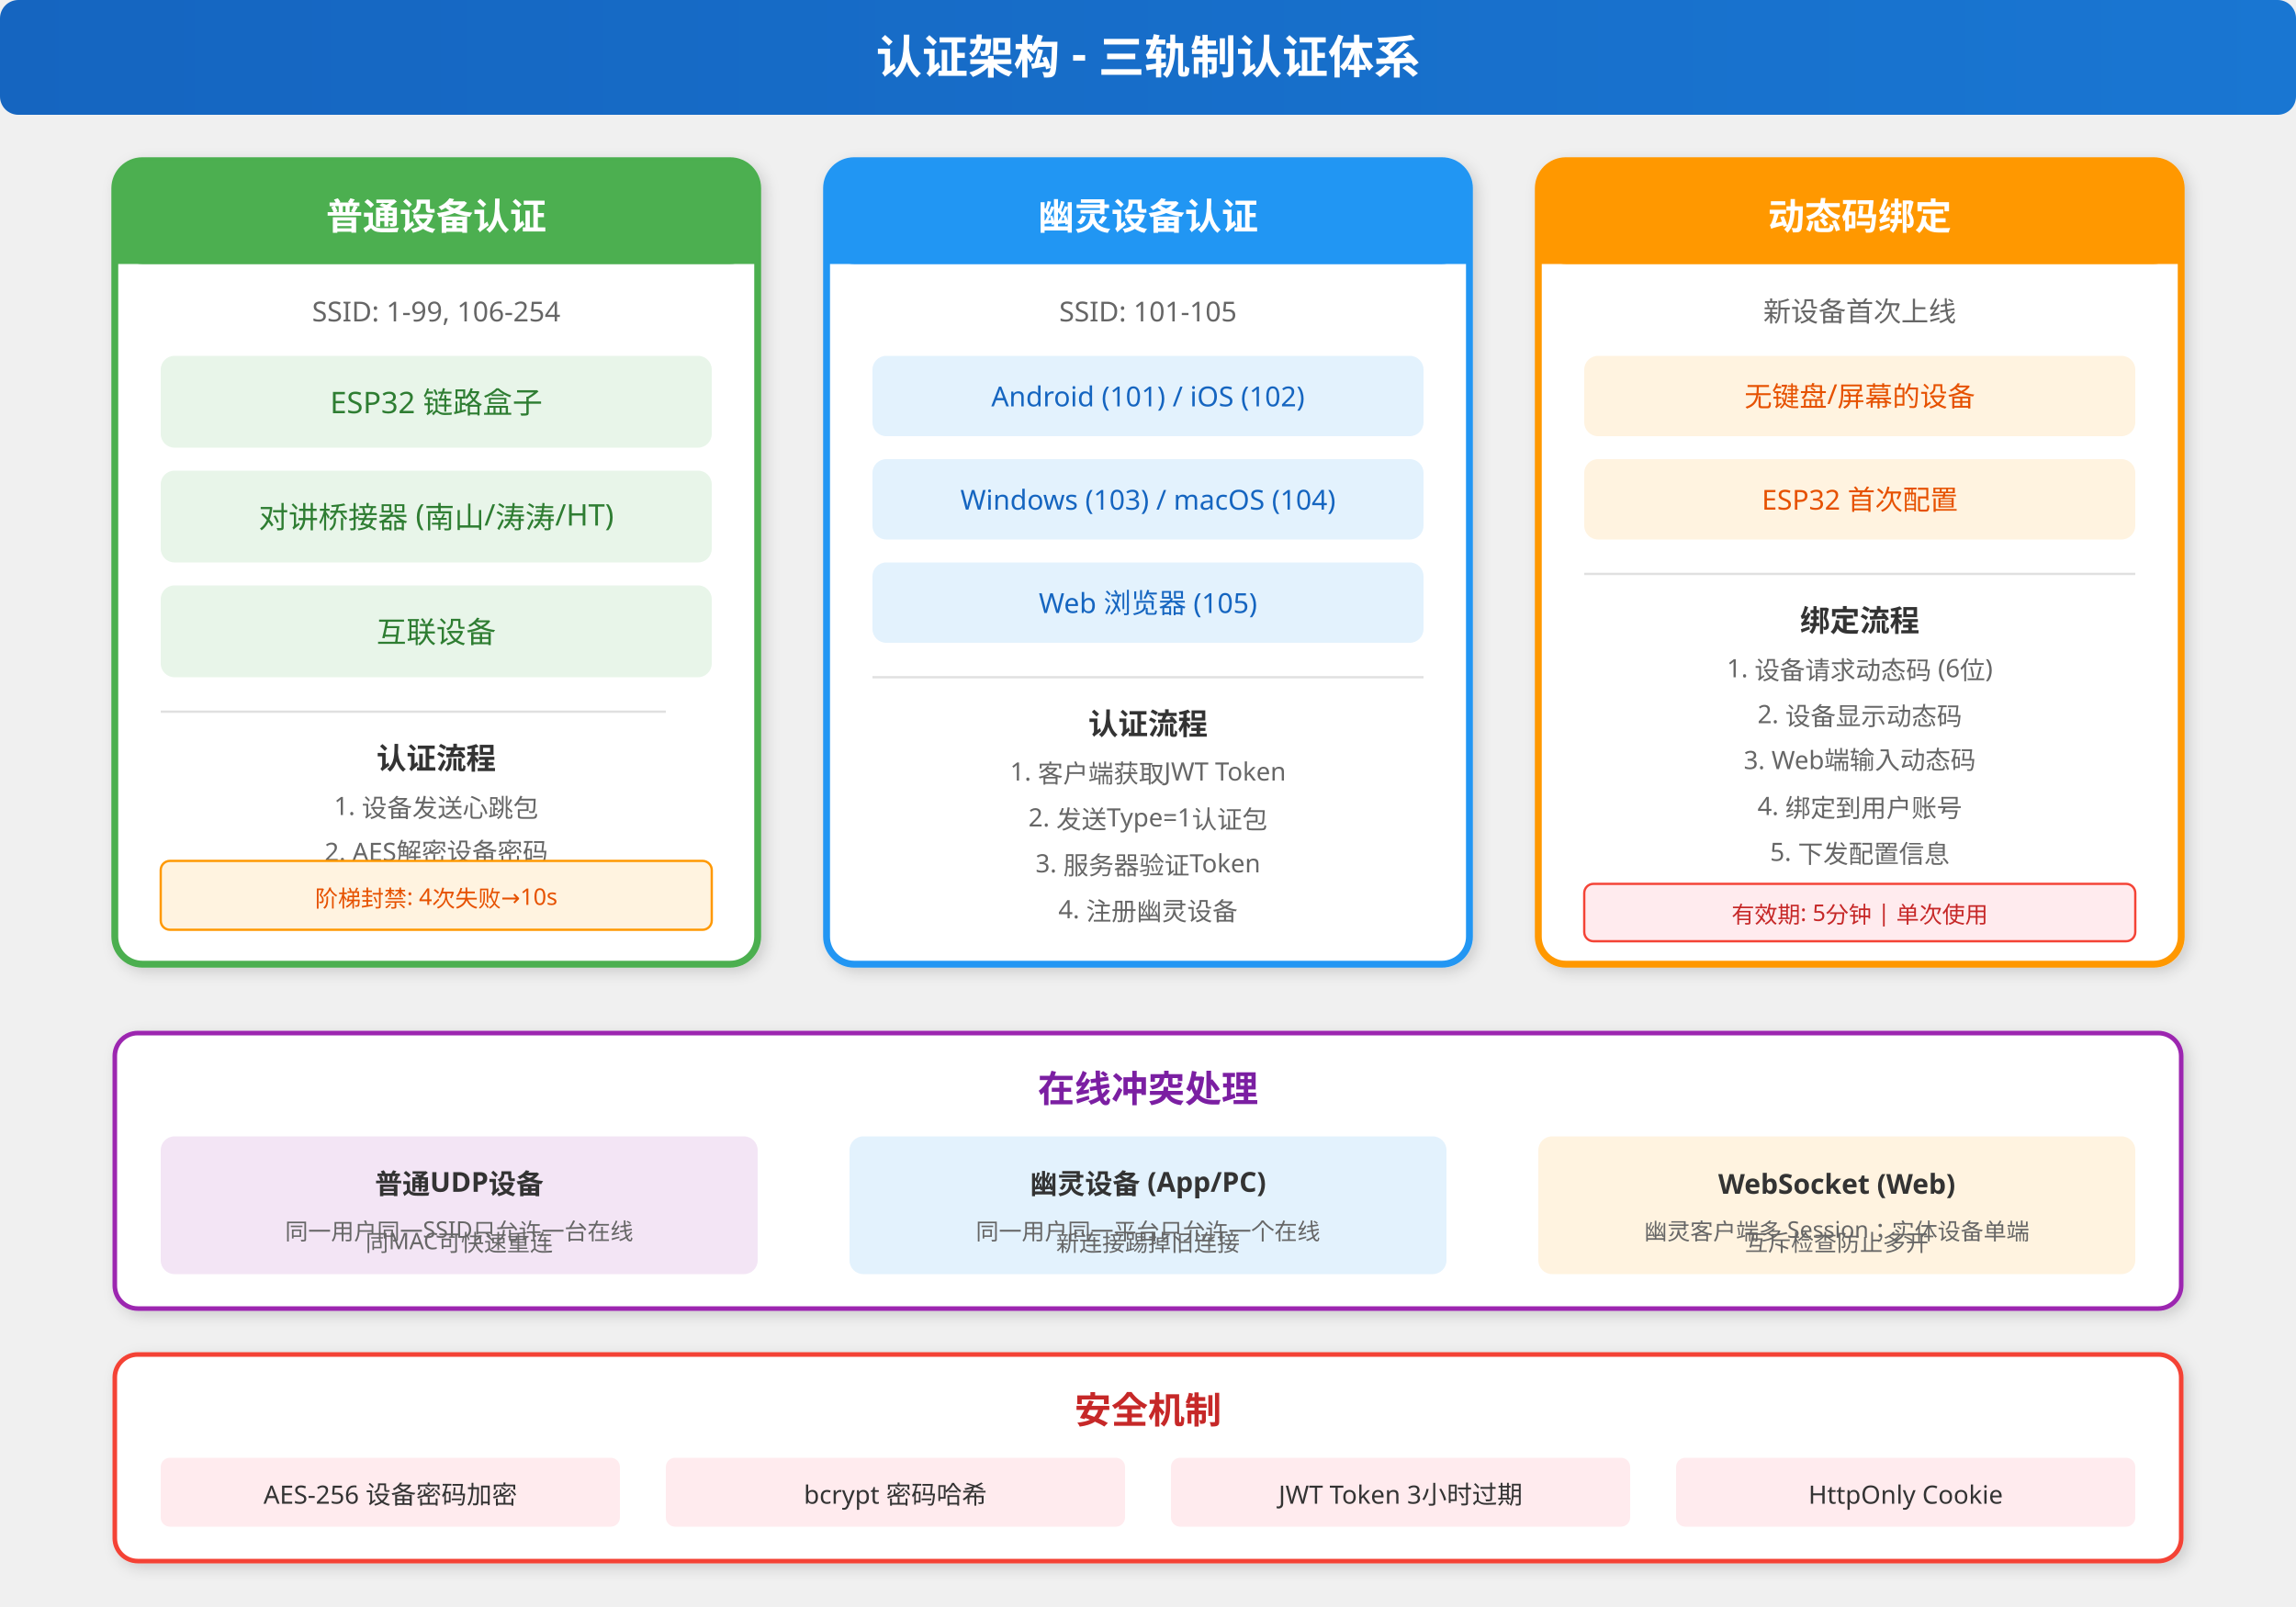
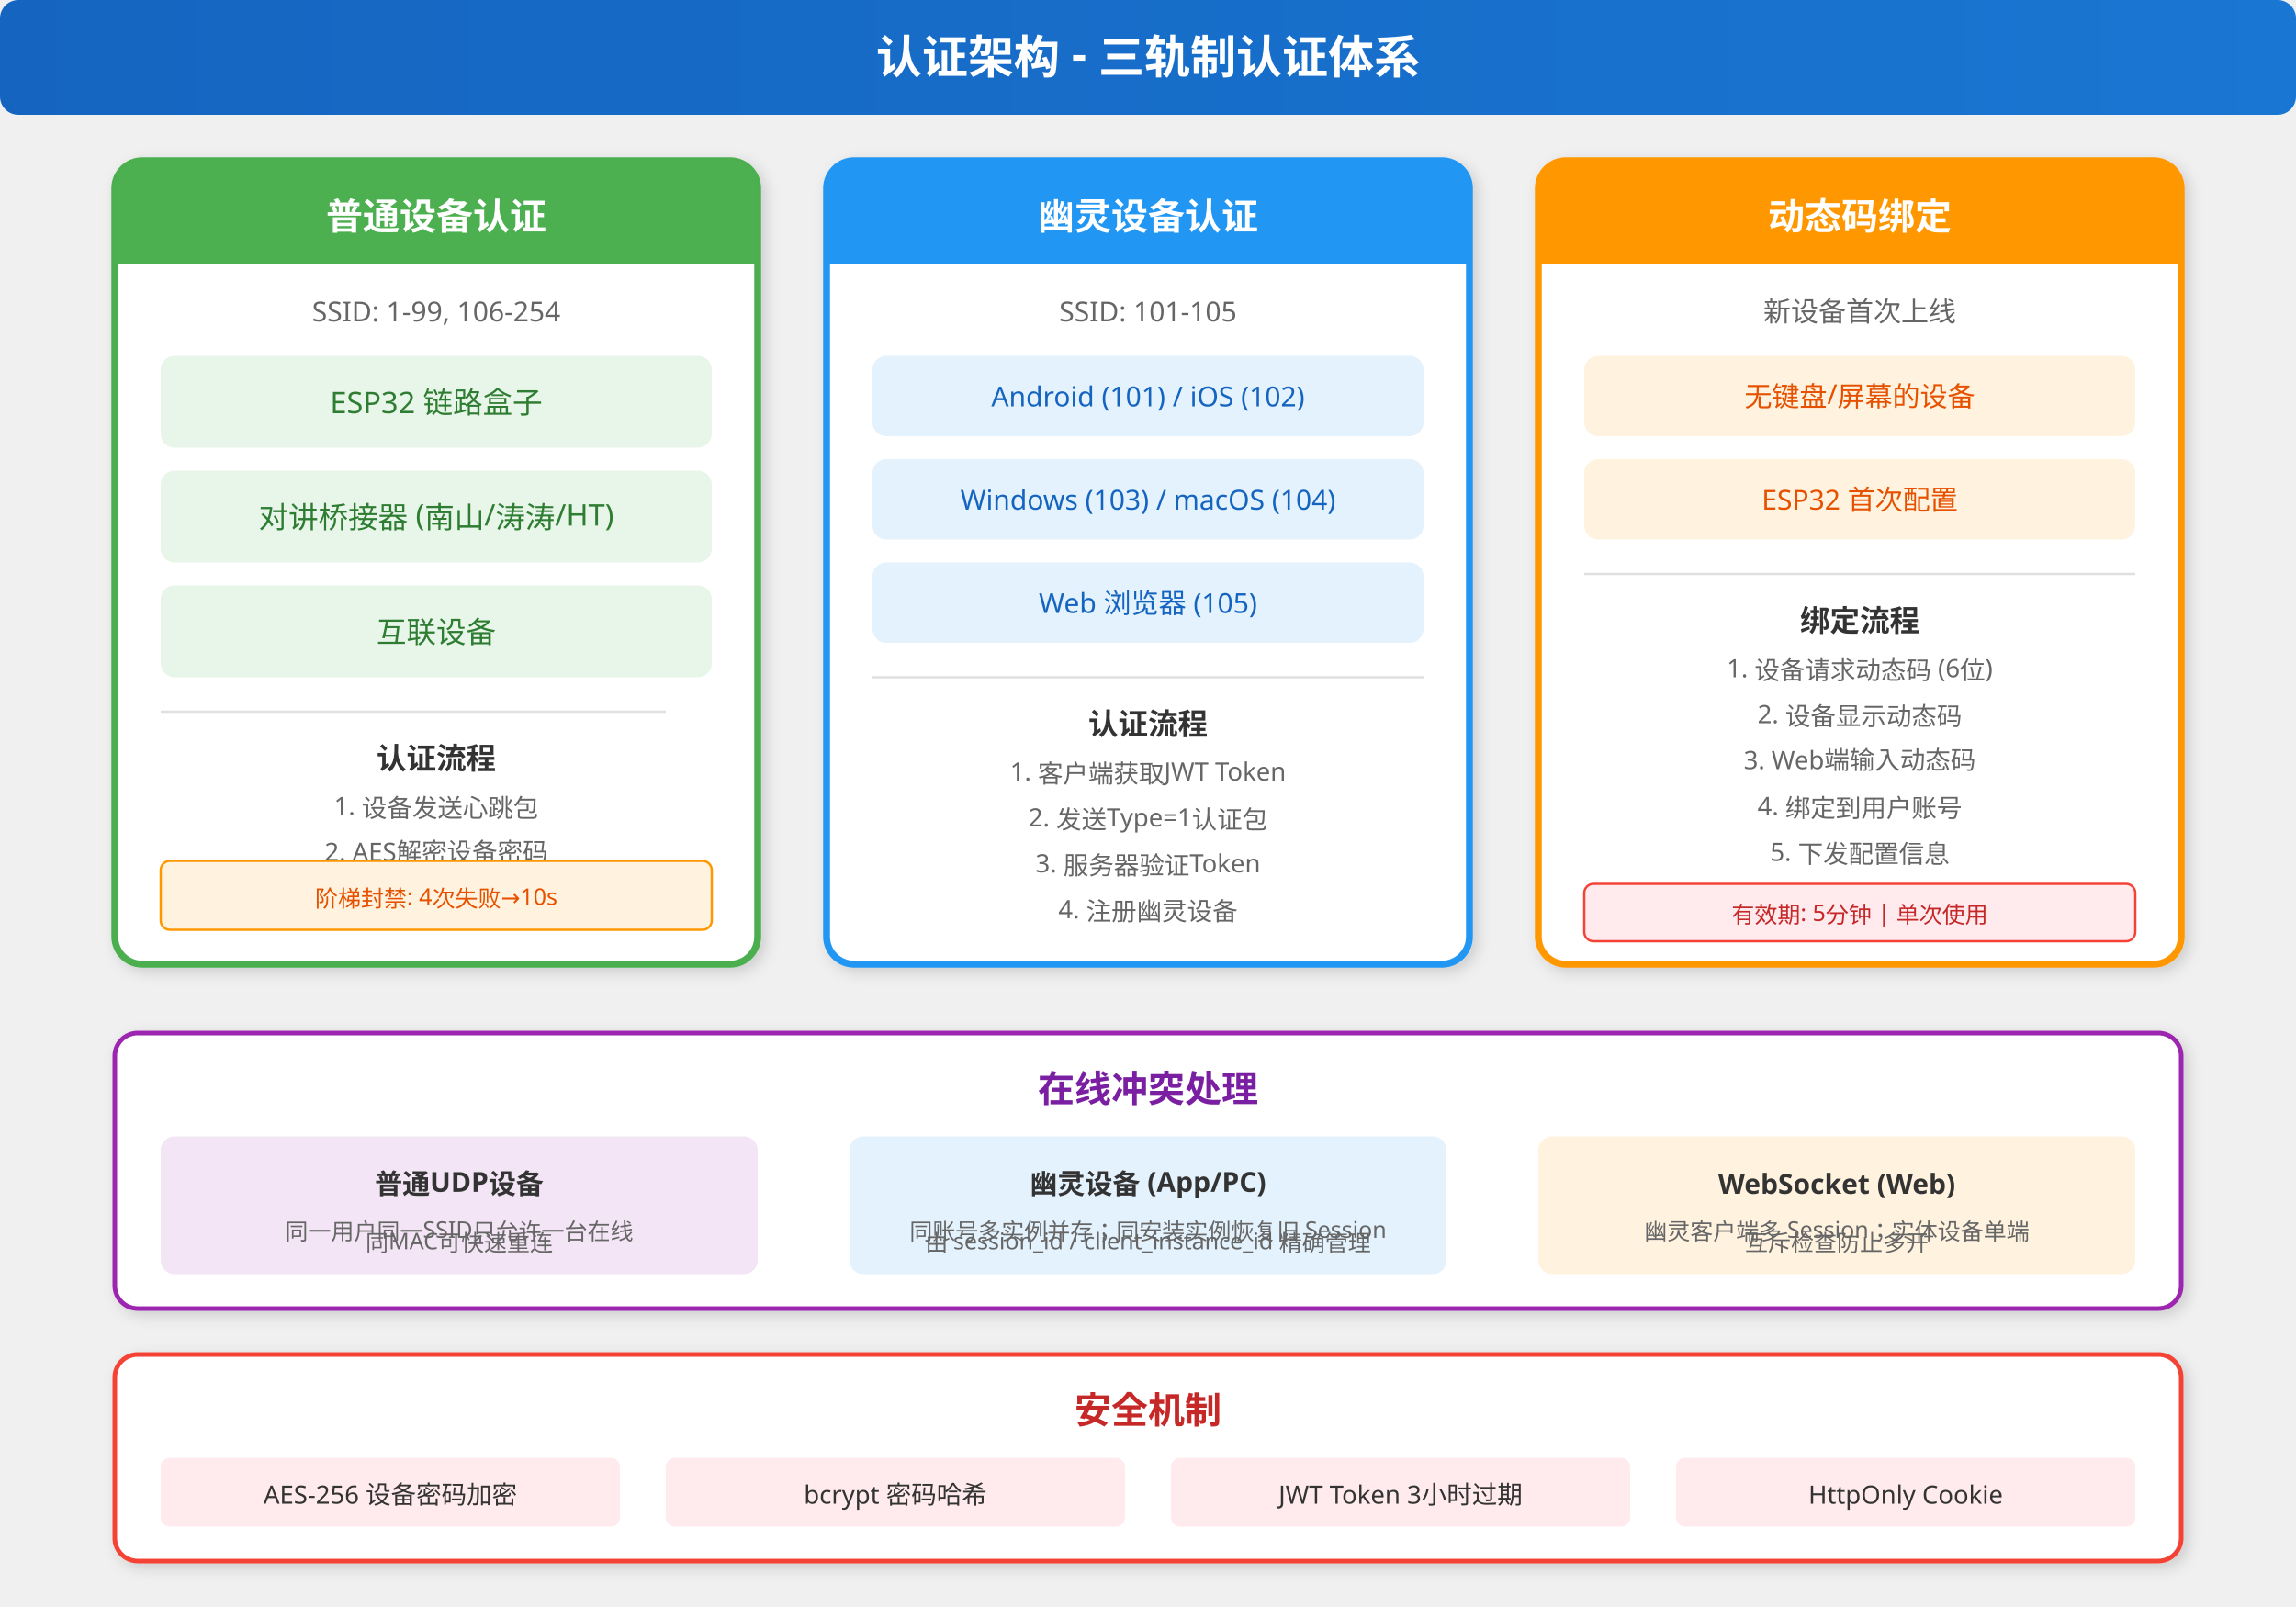
<svg xmlns="http://www.w3.org/2000/svg" viewBox="0 0 1000 700" font-family="Microsoft YaHei, sans-serif">
  <defs>
    <linearGradient id="grad1" x1="0%" y1="0%" x2="100%" y2="0%">
      <stop offset="0%" style="stop-color:#1565c0;stop-opacity:1" />
      <stop offset="100%" style="stop-color:#1976d2;stop-opacity:1" />
    </linearGradient>
    <filter id="shadow">
      <feDropShadow dx="2" dy="2" stdDeviation="3" flood-opacity="0.15" />
    </filter>
  </defs>
  <rect x="0" y="0" width="1000" height="50" fill="url(#grad1)" rx="8" />
  <text x="500" y="32" text-anchor="middle" fill="white" font-size="20" font-weight="bold">认证架构 - 三轨制认证体系</text>
  <rect x="50" y="70" width="280" height="350" fill="white" rx="12" filter="url(#shadow)" stroke="#4caf50" stroke-width="3" />
  <rect x="50" y="70" width="280" height="45" fill="#4caf50" rx="12" />
  <rect x="50" y="95" width="280" height="20" fill="#4caf50" />
  <text x="190" y="100" text-anchor="middle" fill="white" font-size="16" font-weight="bold">普通设备认证</text>
  <text x="190" y="140" text-anchor="middle" fill="#666" font-size="12">SSID: 1-99, 106-254</text>
  <rect x="70" y="155" width="240" height="40" fill="#e8f5e9" rx="6" />
  <text x="190" y="180" text-anchor="middle" fill="#2e7d32" font-size="13">ESP32 链路盒子</text>
  <rect x="70" y="205" width="240" height="40" fill="#e8f5e9" rx="6" />
  <text x="190" y="230" text-anchor="middle" fill="#2e7d32" font-size="13">对讲桥接器 (南山/涛涛/HT)</text>
  <rect x="70" y="255" width="240" height="40" fill="#e8f5e9" rx="6" />
  <text x="190" y="280" text-anchor="middle" fill="#2e7d32" font-size="13">互联设备</text>
  <line x1="70" y1="310" x2="290" y2="310" stroke="#e0e0e0" stroke-width="1" />
  <text x="190" y="335" text-anchor="middle" fill="#333" font-size="13" font-weight="bold">认证流程</text>
  <text x="190" y="355" text-anchor="middle" fill="#666" font-size="11">1. 设备发送心跳包</text>
  <text x="190" y="375" text-anchor="middle" fill="#666" font-size="11">2. AES解密设备密码</text>
  <text x="190" y="395" text-anchor="middle" fill="#666" font-size="11">3. bcrypt验证哈希</text>
  <rect x="70" y="375" width="240" height="30" fill="#fff3e0" rx="4" stroke="#ff9800" stroke-width="1" />
  <text x="190" y="395" text-anchor="middle" fill="#e65100" font-size="10">阶梯封禁: 4次失败→10s</text>
  <rect x="360" y="70" width="280" height="350" fill="white" rx="12" filter="url(#shadow)" stroke="#2196f3" stroke-width="3" />
  <rect x="360" y="70" width="280" height="45" fill="#2196f3" rx="12" />
  <rect x="360" y="95" width="280" height="20" fill="#2196f3" />
  <text x="500" y="100" text-anchor="middle" fill="white" font-size="16" font-weight="bold">幽灵设备认证</text>
  <text x="500" y="140" text-anchor="middle" fill="#666" font-size="12">SSID: 101-105</text>
  <rect x="380" y="155" width="240" height="35" fill="#e3f2fd" rx="6" />
  <text x="500" y="177" text-anchor="middle" fill="#1565c0" font-size="12">Android (101) / iOS (102)</text>
  <rect x="380" y="200" width="240" height="35" fill="#e3f2fd" rx="6" />
  <text x="500" y="222" text-anchor="middle" fill="#1565c0" font-size="12">Windows (103) / macOS (104)</text>
  <rect x="380" y="245" width="240" height="35" fill="#e3f2fd" rx="6" />
  <text x="500" y="267" text-anchor="middle" fill="#1565c0" font-size="12">Web 浏览器 (105)</text>
  <line x1="380" y1="295" x2="620" y2="295" stroke="#e0e0e0" stroke-width="1" />
  <text x="500" y="320" text-anchor="middle" fill="#333" font-size="13" font-weight="bold">认证流程</text>
  <text x="500" y="340" text-anchor="middle" fill="#666" font-size="11">1. 客户端获取JWT Token</text>
  <text x="500" y="360" text-anchor="middle" fill="#666" font-size="11">2. 发送Type=1认证包</text>
  <text x="500" y="380" text-anchor="middle" fill="#666" font-size="11">3. 服务器验证Token</text>
  <text x="500" y="400" text-anchor="middle" fill="#666" font-size="11">4. 注册幽灵设备</text>
  <rect x="670" y="70" width="280" height="350" fill="white" rx="12" filter="url(#shadow)" stroke="#ff9800" stroke-width="3" />
  <rect x="670" y="70" width="280" height="45" fill="#ff9800" rx="12" />
  <rect x="670" y="95" width="280" height="20" fill="#ff9800" />
  <text x="810" y="100" text-anchor="middle" fill="white" font-size="16" font-weight="bold">动态码绑定</text>
  <text x="810" y="140" text-anchor="middle" fill="#666" font-size="12">新设备首次上线</text>
  <rect x="690" y="155" width="240" height="35" fill="#fff3e0" rx="6" />
  <text x="810" y="177" text-anchor="middle" fill="#e65100" font-size="12">无键盘/屏幕的设备</text>
  <rect x="690" y="200" width="240" height="35" fill="#fff3e0" rx="6" />
  <text x="810" y="222" text-anchor="middle" fill="#e65100" font-size="12">ESP32 首次配置</text>
  <line x1="690" y1="250" x2="930" y2="250" stroke="#e0e0e0" stroke-width="1" />
  <text x="810" y="275" text-anchor="middle" fill="#333" font-size="13" font-weight="bold">绑定流程</text>
  <text x="810" y="295" text-anchor="middle" fill="#666" font-size="11">1. 设备请求动态码 (6位)</text>
  <text x="810" y="315" text-anchor="middle" fill="#666" font-size="11">2. 设备显示动态码</text>
  <text x="810" y="335" text-anchor="middle" fill="#666" font-size="11">3. Web端输入动态码</text>
  <text x="810" y="355" text-anchor="middle" fill="#666" font-size="11">4. 绑定到用户账号</text>
  <text x="810" y="375" text-anchor="middle" fill="#666" font-size="11">5. 下发配置信息</text>
  <rect x="690" y="385" width="240" height="25" fill="#ffebee" rx="4" stroke="#f44336" stroke-width="1" />
  <text x="810" y="402" text-anchor="middle" fill="#c62828" font-size="10">有效期: 5分钟 | 单次使用</text>
  <rect x="50" y="450" width="900" height="120" fill="white" rx="10" filter="url(#shadow)" stroke="#9c27b0" stroke-width="2" />
  <text x="500" y="480" text-anchor="middle" fill="#7b1fa2" font-size="16" font-weight="bold">在线冲突处理</text>
  <rect x="70" y="495" width="260" height="60" fill="#f3e5f5" rx="6" />
  <text x="200" y="520" text-anchor="middle" fill="#333" font-size="12" font-weight="bold">普通UDP设备</text>
  <text x="200" y="540" text-anchor="middle" fill="#666" font-size="10">同一用户同一SSID只允许一台在线</text>
  <text x="200" y="545" text-anchor="middle" fill="#666" font-size="10">同MAC可快速重连</text>
  <rect x="370" y="495" width="260" height="60" fill="#e3f2fd" rx="6" />
  <text x="500" y="520" text-anchor="middle" fill="#333" font-size="12" font-weight="bold">幽灵设备 (App/PC)</text>
-   <text x="500" y="540" text-anchor="middle" fill="#666" font-size="10">同一用户同一平台只允许一个在线</text>
-   <text x="500" y="545" text-anchor="middle" fill="#666" font-size="10">新连接踢掉旧连接</text>
+   <text x="500" y="540" text-anchor="middle" fill="#666" font-size="10">同账号多实例并存；同安装实例恢复旧 Session</text>
+   <text x="500" y="545" text-anchor="middle" fill="#666" font-size="10">由 session_id / client_instance_id 精确管理</text>
  <rect x="670" y="495" width="260" height="60" fill="#fff3e0" rx="6" />
  <text x="800" y="520" text-anchor="middle" fill="#333" font-size="12" font-weight="bold">WebSocket (Web)</text>
  <text x="800" y="540" text-anchor="middle" fill="#666" font-size="10">幽灵客户端多 Session；实体设备单端</text>
  <text x="800" y="545" text-anchor="middle" fill="#666" font-size="10">互斥检查防止多开</text>
  <rect x="50" y="590" width="900" height="90" fill="white" rx="10" filter="url(#shadow)" stroke="#f44336" stroke-width="2" />
  <text x="500" y="620" text-anchor="middle" fill="#c62828" font-size="16" font-weight="bold">安全机制</text>
  <rect x="70" y="635" width="200" height="30" fill="#ffebee" rx="4" />
  <text x="170" y="655" text-anchor="middle" fill="#333" font-size="11">AES-256 设备密码加密</text>
  <rect x="290" y="635" width="200" height="30" fill="#ffebee" rx="4" />
  <text x="390" y="655" text-anchor="middle" fill="#333" font-size="11">bcrypt 密码哈希</text>
  <rect x="510" y="635" width="200" height="30" fill="#ffebee" rx="4" />
  <text x="610" y="655" text-anchor="middle" fill="#333" font-size="11">JWT Token 3小时过期</text>
  <rect x="730" y="635" width="200" height="30" fill="#ffebee" rx="4" />
  <text x="830" y="655" text-anchor="middle" fill="#333" font-size="11">HttpOnly Cookie</text>
</svg>
